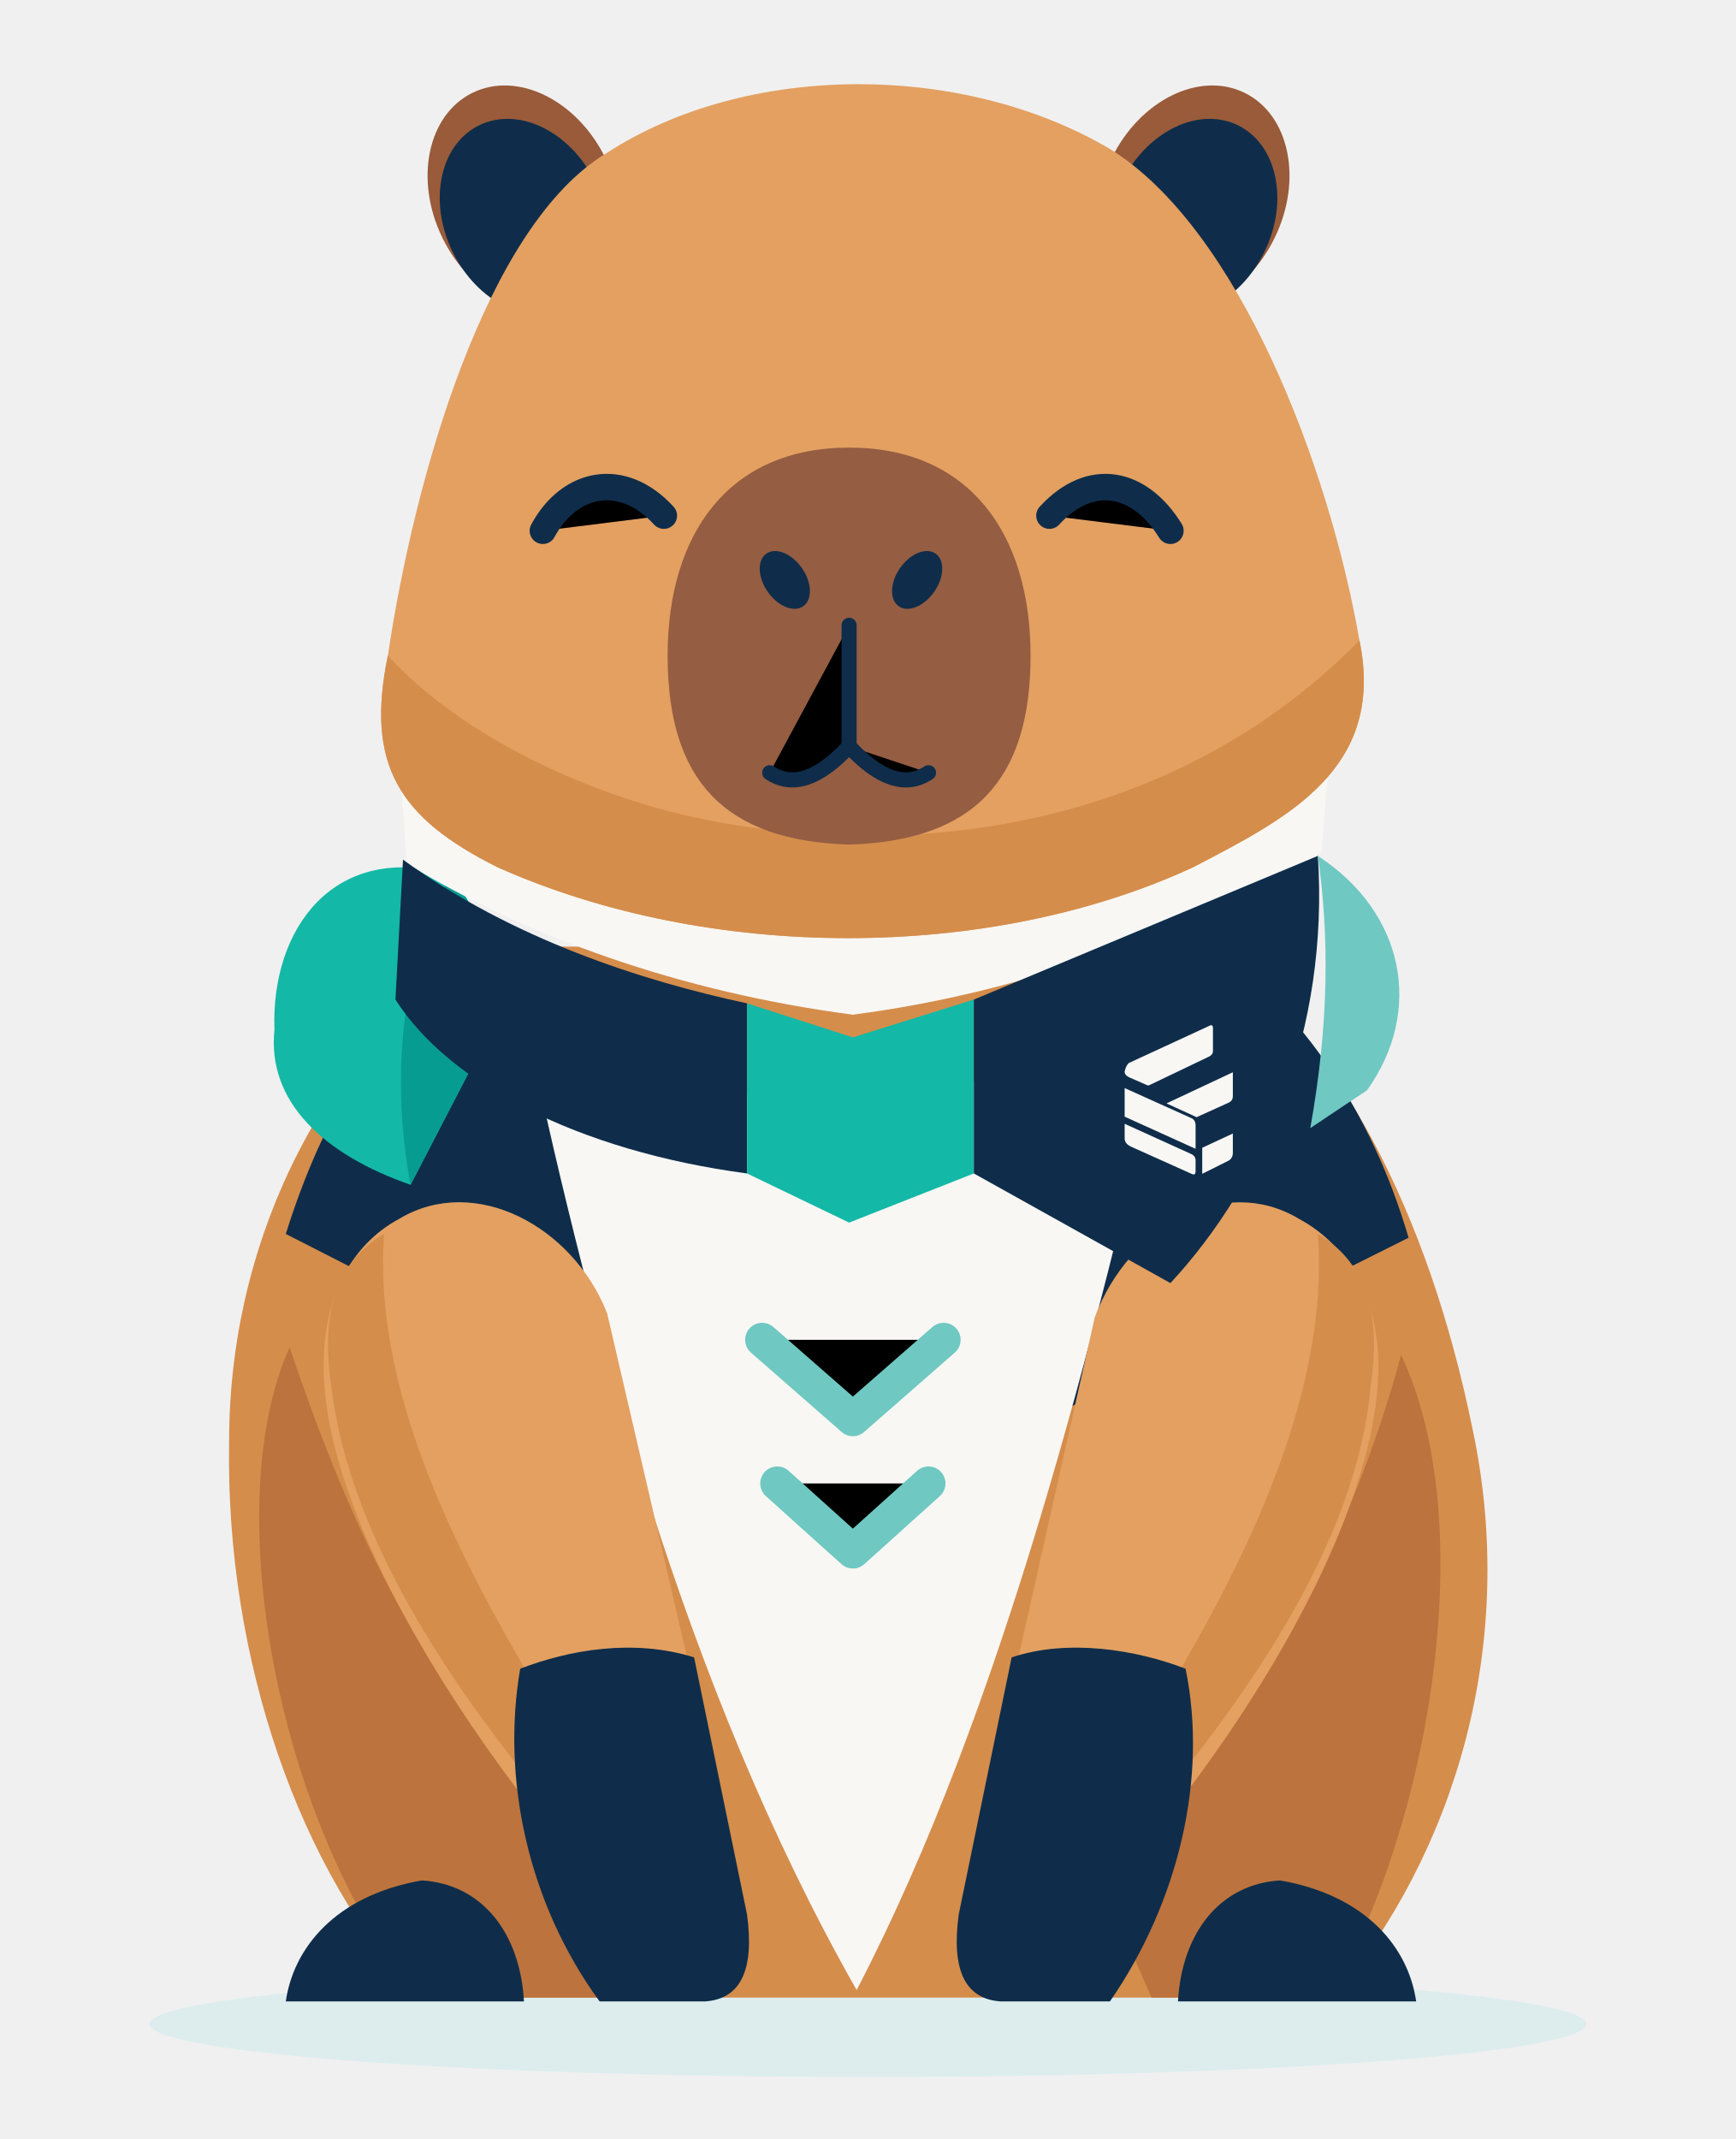
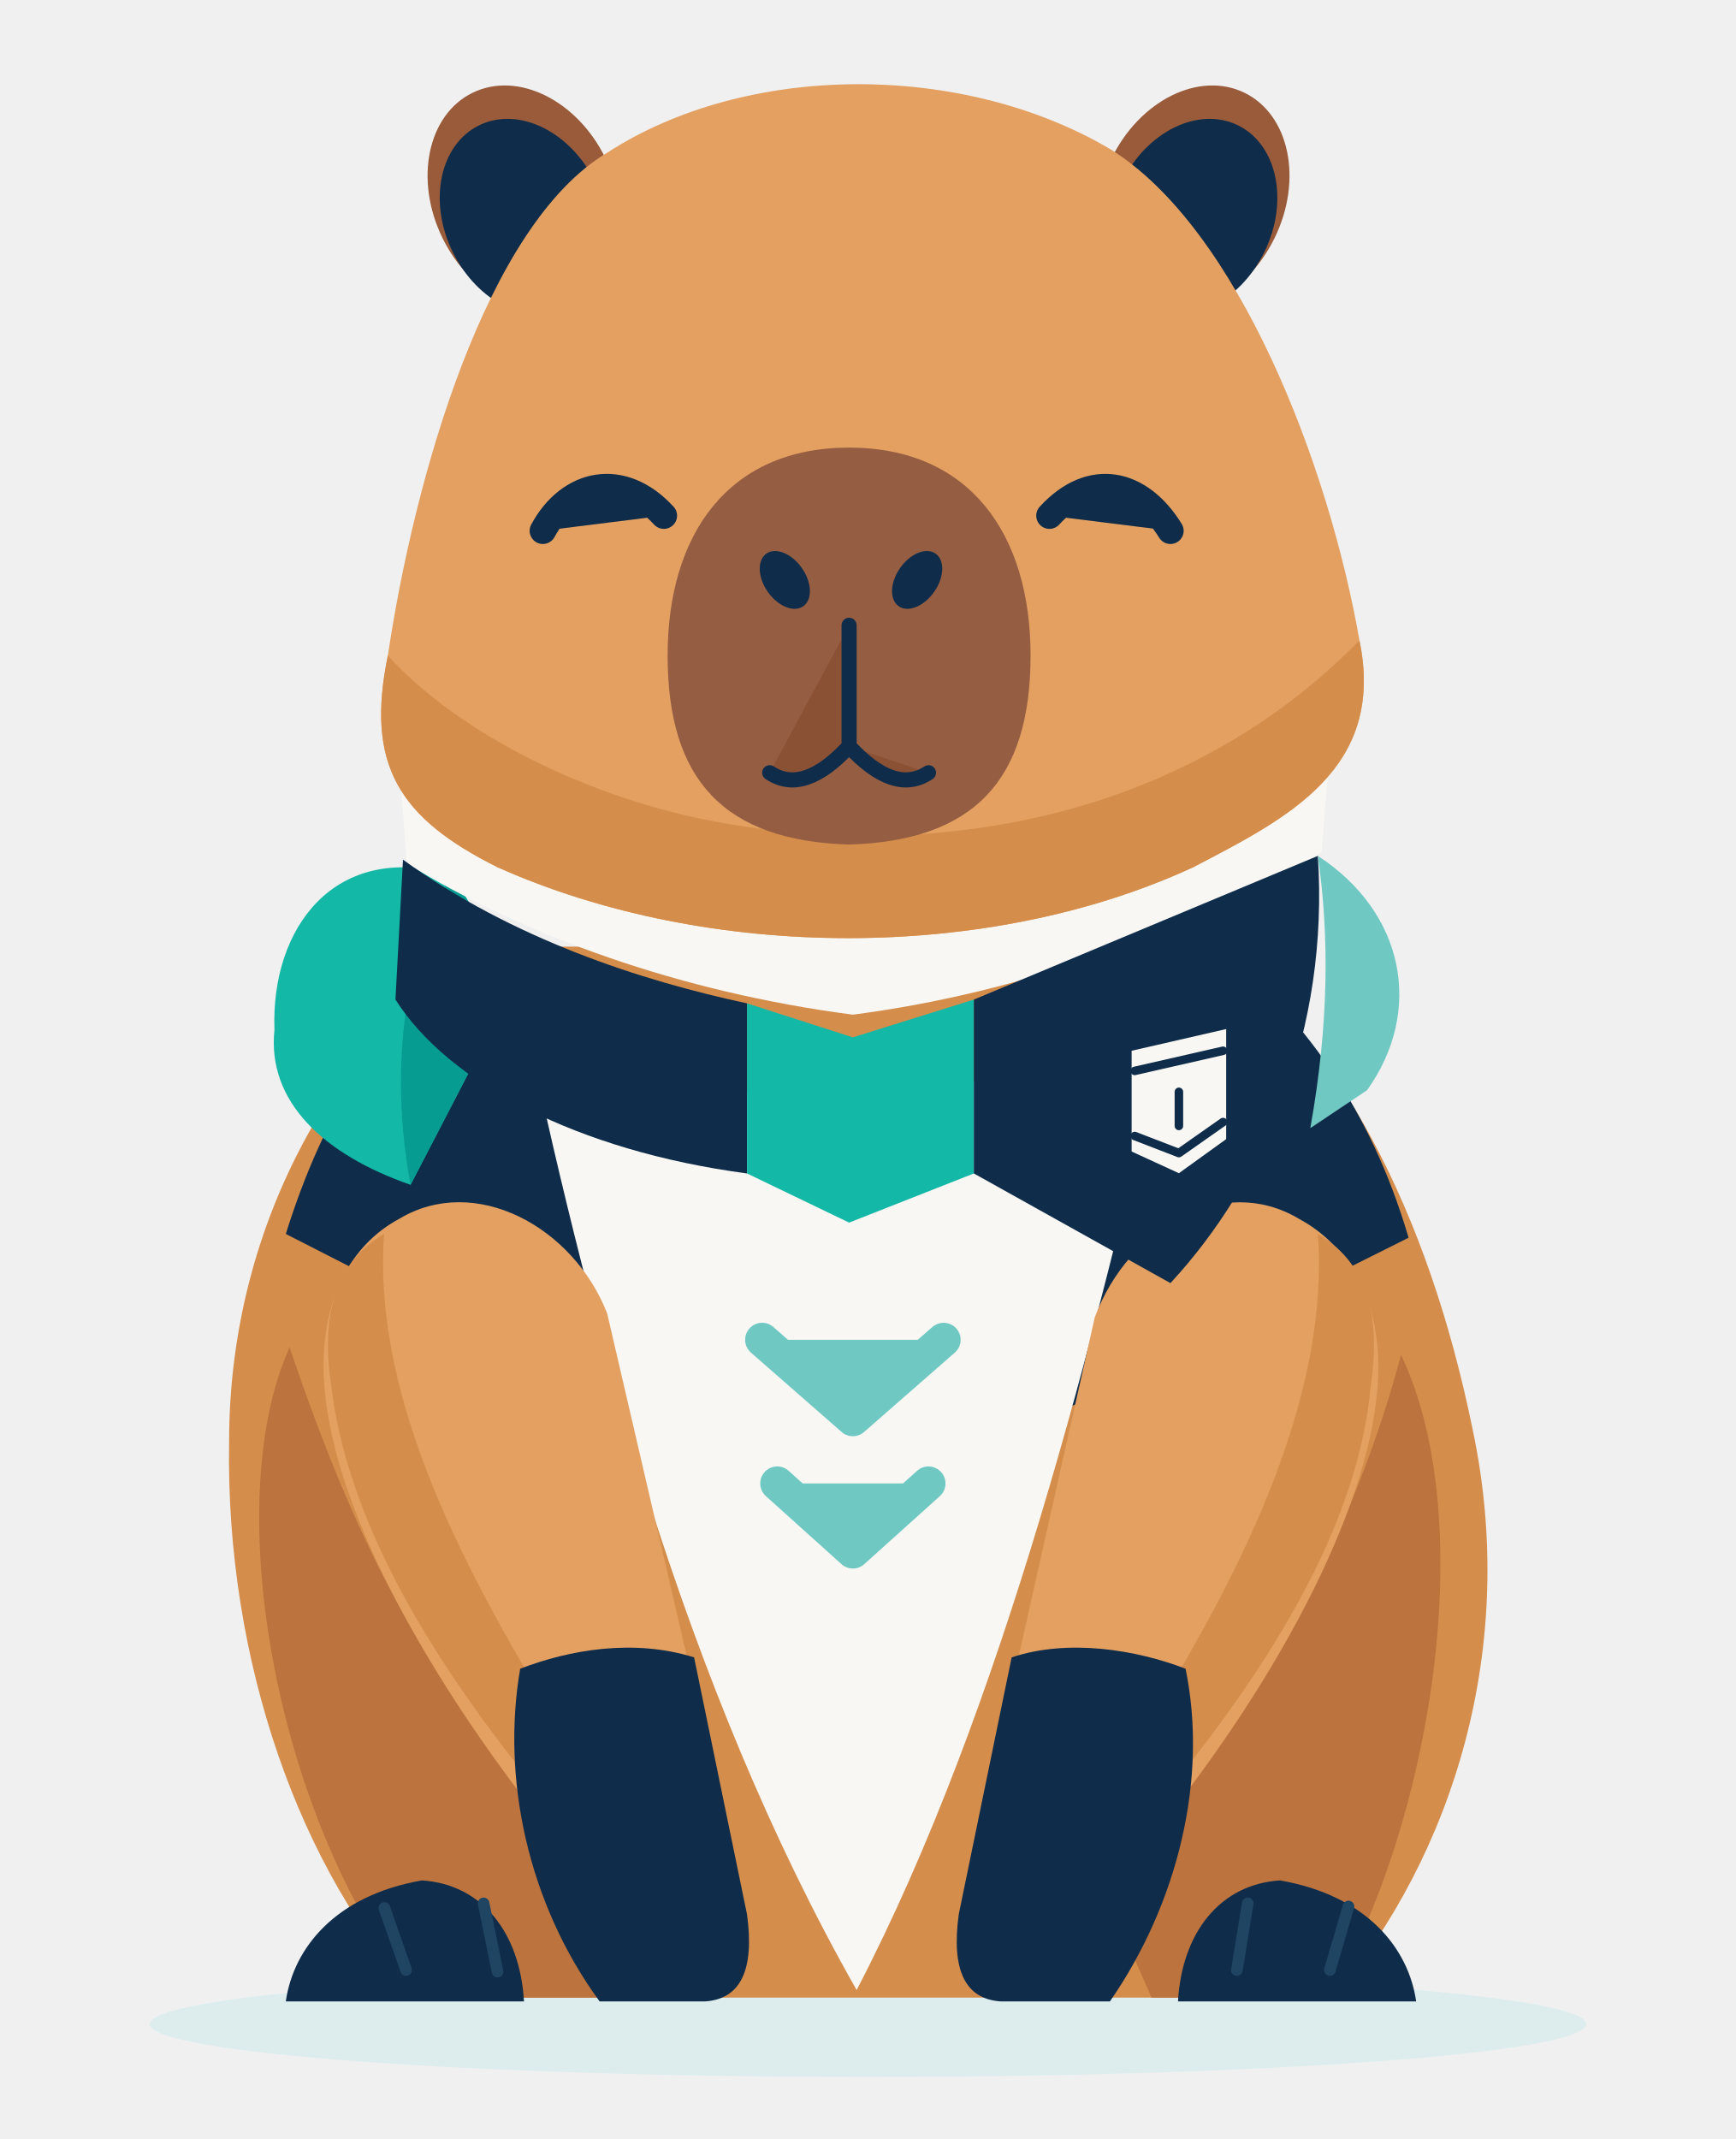
<svg xmlns="http://www.w3.org/2000/svg" width="112" height="138" viewBox="0 0 112 138" fill="none">
  <g clip-path="url(#clip0_3_109)">
    <path d="M102.341 130.585C102.341 132.471 81.594 134 56 134C30.406 134 9.659 132.471 9.659 130.585C9.659 128.7 30.406 127.171 56 127.171C81.594 127.171 102.341 128.7 102.341 130.585Z" fill-rule="evenodd" clip-rule="evenodd" fill="#DDEDEE" />
    <path d="M30.634 61.073C22.341 66.683 14.781 78.39 14.781 93.024C14.537 107.171 19.415 120.829 26.976 128.878H86C93.805 119.61 97.951 106.195 95.025 92.293C92.098 77.903 86.244 67.171 78.439 61.073H30.634Z" fill-rule="evenodd" clip-rule="evenodd" fill="#D58D4B" />
    <path d="M18.683 86.927C14.049 97.171 17.951 117.902 26.976 128.878H39.171L41.61 122.293C28.683 112.293 23.073 99.854 18.683 86.927ZM90.39 87.415C95.512 98.146 92.341 117.659 85.756 128.878H74.293L70.878 121.073C81.366 111.073 87.463 98.39 90.39 87.415Z" fill-rule="evenodd" clip-rule="evenodd" fill="#BD733D" />
    <path d="M30.39 61.073L44.781 69.366L41.854 91.561L18.439 79.61C20.878 71.805 24.537 65.951 30.39 61.073ZM78.439 61.073L64.293 69.366L67.463 91.561L90.878 79.854C88.439 71.561 84.049 65.463 78.439 61.073Z" fill-rule="evenodd" clip-rule="evenodd" fill="#0F2D4A" />
    <path d="M34.049 66.683L54.293 72.049L75.268 66.439C70.634 86.195 64.781 110.098 55.268 128.39C44.049 108.634 38.195 85.707 34.049 66.683Z" fill-rule="evenodd" clip-rule="evenodd" fill="#F8F7F4" />
    <path d="M25.756 78.634C30.634 75.707 36.976 79.122 39.171 84.732L44.781 108.878L33.561 115.707C26.732 106.683 20.878 95.951 20.878 88.146C20.878 83.756 22.585 80.341 25.756 78.634Z" fill-rule="evenodd" clip-rule="evenodd" fill="#E3A061" />
    <path d="M83.805 78.634C78.927 75.707 72.829 79.122 70.634 84.976L65.268 108.878L76.488 115.707C83.317 106.683 88.927 95.951 88.927 88.146C88.927 83.756 86.976 80.341 83.805 78.634Z" fill-rule="evenodd" clip-rule="evenodd" fill="#E3A061" />
    <path d="M24.78 79.61C24.049 89.61 29.415 100.098 34.293 108.39L34.049 114.732C27.22 106.195 22.341 97.659 21.366 89.366C20.634 84.488 21.854 81.317 24.78 79.61ZM85.024 79.61C85.756 89.61 80.634 100.098 75.756 108.39L76 114.732C82.829 106.195 87.707 97.659 88.439 89.366C89.171 84.488 87.951 81.317 85.024 79.61Z" fill-rule="evenodd" clip-rule="evenodd" fill="#D58D4B" />
    <path d="M33.561 107.659C36.732 106.439 40.878 105.707 44.781 106.927L48.195 123.512C48.683 127.089 47.789 128.959 45.512 129.122H38.683C34.049 122.781 32.341 114.732 33.561 107.659Z" fill-rule="evenodd" clip-rule="evenodd" fill="#0F2D4A" />
    <path d="M65.268 106.927C68.927 105.707 73.317 106.439 76.488 107.659C77.951 114.732 76 122.781 71.61 129.122H64.537C62.26 128.959 61.366 127.089 61.854 123.512L65.268 106.927Z" fill-rule="evenodd" clip-rule="evenodd" fill="#0F2D4A" />
    <path d="M27.22 121.317C21.61 122.293 18.927 125.707 18.439 129.122H33.805C33.561 124.732 31.122 121.561 27.22 121.317ZM82.585 121.317C88.195 122.293 90.878 125.707 91.366 129.122H76C76.244 124.732 78.683 121.561 82.585 121.317Z" fill-rule="evenodd" clip-rule="evenodd" fill="#0F2D4A" />
    <path d="M29.171 56.439C21.61 54.244 17.463 59.854 17.707 66.439C17.22 71.073 20.878 74.488 26.488 76.439L33.317 63.268L29.171 56.439Z" fill-rule="evenodd" clip-rule="evenodd" fill="#14B8A6" />
    <path d="M29.171 56.439C26.244 61.073 25.024 68.634 26.488 76.439L33.317 63.268L29.171 56.439Z" fill-rule="evenodd" clip-rule="evenodd" fill="#079C92" />
    <path d="M25.756 49.122C34.049 53.268 44.537 57.415 55.024 58.634C66.244 57.415 76.488 53.512 85.756 48.878L85.268 54.976C76.488 60.097 66.244 64 55.024 65.463C43.805 64 33.805 60.342 26.244 55.707L25.756 49.122Z" fill-rule="evenodd" clip-rule="evenodd" fill="#F8F7F4" />
    <path d="M26 55.463C33.073 60.585 41.366 63.268 48.195 64.732V75.707C37.219 74.244 28.927 69.854 25.512 64.488L26 55.463Z" fill-rule="evenodd" clip-rule="evenodd" fill="#0F2D4A" />
    <path d="M48.195 64.732L55.024 66.927L62.829 64.488V75.707L54.781 78.878L48.195 75.707V64.732Z" fill-rule="evenodd" clip-rule="evenodd" fill="#14B8A6" />
    <path d="M62.829 64.488L85.024 55.219C85.756 66.439 81.61 76.195 75.512 82.781L62.829 75.707V64.488Z" fill-rule="evenodd" clip-rule="evenodd" fill="#0F2D4A" />
    <path d="M85.024 55.219C90.634 58.878 91.854 65.219 88.195 70.341L84.537 72.781C85.756 65.951 85.756 60.341 85.024 55.219Z" fill-rule="evenodd" clip-rule="evenodd" fill="#70C8C2" />
-     <path d="M72.822 68.585L78.024 66.182C78.178 66.094 78.255 66.149 78.255 66.346V67.828C78.255 67.96 78.178 68.07 78.024 68.157L74.172 70.001C74.106 70.045 74.018 70.034 73.909 69.968L72.855 69.507C72.591 69.376 72.504 69.211 72.591 69.013C72.635 68.838 72.712 68.695 72.822 68.585ZM72.559 70.199L76.872 72.141C77.048 72.229 77.135 72.383 77.135 72.602V74.117L72.559 72.043V70.199ZM75.259 71.187L79.539 69.178V70.726C79.539 70.901 79.462 71.033 79.309 71.121L77.201 72.076L75.259 71.187ZM72.559 72.504L76.839 74.446C77.037 74.534 77.135 74.677 77.135 74.874V75.566C77.135 75.763 77.048 75.818 76.872 75.731L72.987 73.985C72.701 73.854 72.559 73.678 72.559 73.459V72.504ZM77.564 74.051L79.539 73.129V74.38C79.539 74.6 79.451 74.765 79.276 74.874L77.564 75.731V74.051Z" fill-rule="evenodd" clip-rule="evenodd" fill="#F8F7F4" />
-     <path d="M49.171 86.439L55.024 91.561L60.878 86.439M50.146 95.707L55.024 100.098L59.902 95.707" fill-rule="evenodd" clip-rule="evenodd" fill="black" stroke-width="2.195" stroke-linecap="round" stroke-linejoin="round" stroke="#70C8C2" />
+     <path d="M73.009 67.791L79.109 66.391V73.491L76.059 75.691L73.009 74.291Z" fill="#F8F7F4" />
+     <path d="M73.209 69.091L78.909 67.791M73.209 73.291L76.059 74.391L78.909 72.391M76.059 70.441V72.641" fill="none" stroke="#0F2D4A" stroke-width="0.55" stroke-linecap="round" stroke-linejoin="round" />
+     <path d="M49.171 86.439L55.024 91.561L60.878 86.439M50.146 95.707L55.024 100.098L59.902 95.707" fill-rule="evenodd" clip-rule="evenodd" fill="#70C8C2" stroke-width="2.195" stroke-linecap="round" stroke-linejoin="round" stroke="#70C8C2" />
    <path d="M39.066 10.214C40.897 13.968 40.025 18.159 37.119 19.576C34.214 20.994 30.374 19.1 28.544 15.347C26.713 11.593 27.585 7.402 30.49 5.985C33.396 4.567 37.236 6.461 39.066 10.214Z" fill-rule="evenodd" clip-rule="evenodd" fill="#995B39" />
    <path d="M38.408 11.755C40.003 15.024 39.234 18.679 36.692 19.919C34.149 21.159 30.796 19.514 29.201 16.245C27.607 12.976 28.375 9.321 30.918 8.081C33.461 6.841 36.814 8.486 38.408 11.755Z" fill-rule="evenodd" clip-rule="evenodd" fill="#0F2D4A" />
    <path d="M82.237 15.347C80.406 19.1 76.567 20.994 73.661 19.576C70.755 18.159 69.884 13.968 71.714 10.214C73.545 6.461 77.385 4.567 80.29 5.985C83.196 7.402 84.067 11.593 82.237 15.347Z" fill-rule="evenodd" clip-rule="evenodd" fill="#995B39" />
    <path d="M81.579 16.245C79.985 19.514 76.631 21.159 74.089 19.919C71.546 18.679 70.778 15.024 72.372 11.755C73.966 8.486 77.32 6.841 79.863 8.081C82.405 9.321 83.174 12.976 81.579 16.245Z" fill-rule="evenodd" clip-rule="evenodd" fill="#0F2D4A" />
    <path d="M25.024 42.293C26.732 30.829 31.366 14.488 39.171 9.854C48.195 4 62.098 4 71.61 9.61C79.903 14.732 85.756 30.098 87.707 41.317C89.415 49.61 83.073 52.781 76.976 55.951C63.805 62.049 45.756 62.049 32.098 55.951C25.756 52.781 23.561 49.366 25.024 42.293Z" fill-rule="evenodd" clip-rule="evenodd" fill="#E3A061" />
    <path d="M25.024 42.293C29.659 47.415 38.195 51.561 46.244 53.024C60.878 55.707 76.732 52.536 87.707 41.317C89.415 49.61 83.073 52.781 76.976 55.951C63.805 62.049 45.756 62.049 32.098 55.951C25.756 52.781 23.561 49.366 25.024 42.293Z" fill-rule="evenodd" clip-rule="evenodd" fill="#D58D4B" />
    <path d="M54.78 28.878C46.976 28.878 43.073 34.488 43.073 42.293C43.073 50.342 46.732 54.244 54.78 54.488C62.829 54.244 66.488 50.342 66.488 42.293C66.488 34.488 62.585 28.878 54.78 28.878Z" fill-rule="evenodd" clip-rule="evenodd" fill="#955D42" />
-     <path d="M35.024 34.244C36.732 31.073 40.146 30.341 42.829 33.268ZM67.707 33.268C70.39 30.341 73.561 31.073 75.512 34.244Z" fill-rule="evenodd" clip-rule="evenodd" fill="black" />
+     <path d="M35.024 34.244C36.732 31.073 40.146 30.341 42.829 33.268ZM67.707 33.268C70.39 30.341 73.561 31.073 75.512 34.244Z" fill-rule="evenodd" clip-rule="evenodd" fill="#0F2D4A" />
    <path d="M35.024 34.244C36.732 31.073 40.146 30.341 42.829 33.268M67.707 33.268C70.39 30.341 73.561 31.073 75.512 34.244" stroke-width="1.706" stroke-linecap="round" stroke-linejoin="round" stroke="#0F2D4A" />
    <path d="M51.733 36.645C52.39 37.583 52.43 38.688 51.823 39.113C51.216 39.538 50.192 39.122 49.535 38.184C48.879 37.246 48.838 36.141 49.445 35.716C50.052 35.291 51.076 35.707 51.733 36.645Z" fill-rule="evenodd" clip-rule="evenodd" fill="#0F2D4A" />
    <path d="M60.27 38.184C59.613 39.122 58.588 39.538 57.981 39.113C57.375 38.688 57.415 37.583 58.072 36.645C58.728 35.707 59.753 35.291 60.36 35.716C60.967 36.141 60.926 37.246 60.27 38.184Z" fill-rule="evenodd" clip-rule="evenodd" fill="#0F2D4A" />
-     <path d="M54.781 40.342V48.146C52.829 50.26 51.122 50.829 49.659 49.854M54.781 48.146C56.732 50.26 58.439 50.829 59.903 49.854Z" fill-rule="evenodd" clip-rule="evenodd" fill="black" />
+     <path d="M54.781 40.342V48.146C52.829 50.26 51.122 50.829 49.659 49.854M54.781 48.146C56.732 50.26 58.439 50.829 59.903 49.854Z" fill-rule="evenodd" clip-rule="evenodd" fill="#8B5135" />
    <path d="M54.781 40.342V48.146M54.781 48.146C52.829 50.26 51.122 50.829 49.659 49.854M54.781 48.146C56.732 50.26 58.439 50.829 59.903 49.854" stroke-width="0.975" stroke-linecap="round" stroke-linejoin="round" stroke="#0F2D4A" />
+     <path d="M24.8 123.1L26.2 127.1M31.2 122.8L32.1 127.2M80.5 122.8L79.8 127.1M87 123L85.8 127.1" fill="none" stroke="#204562" stroke-width="0.75" stroke-linecap="round" stroke-linejoin="round" />
  </g>
  <defs>
    <clipPath id="clip0_3_109">
      <rect width="92.683" height="130" fill="white" transform="translate(9.65857 4)" />
    </clipPath>
  </defs>
</svg>
